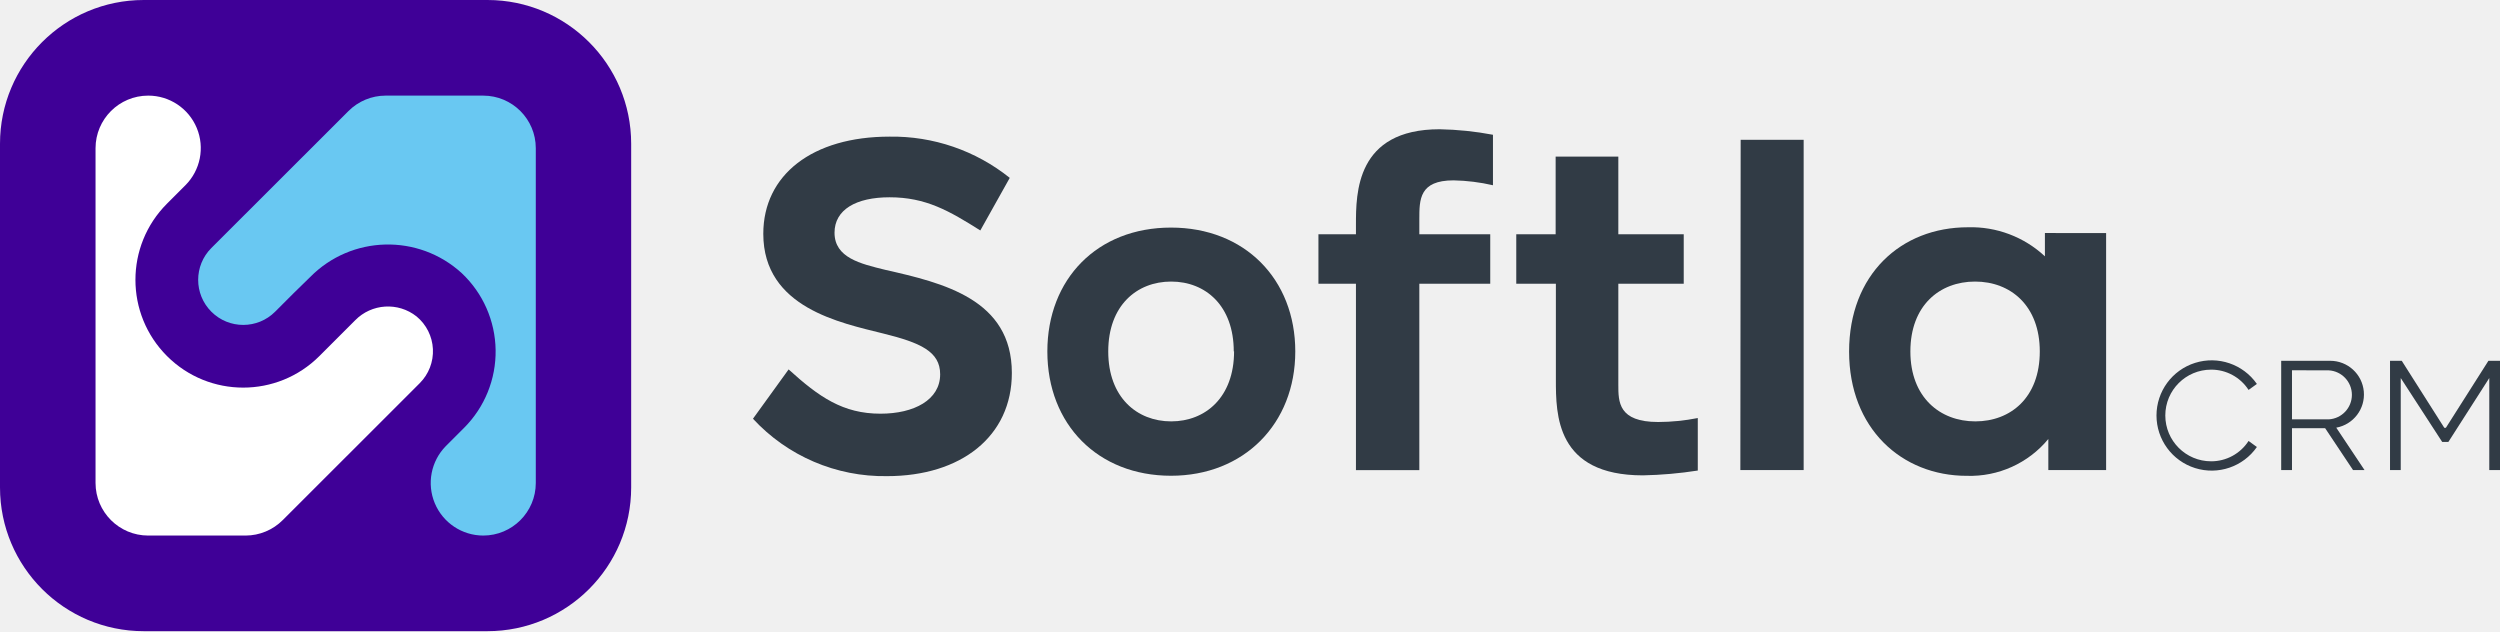
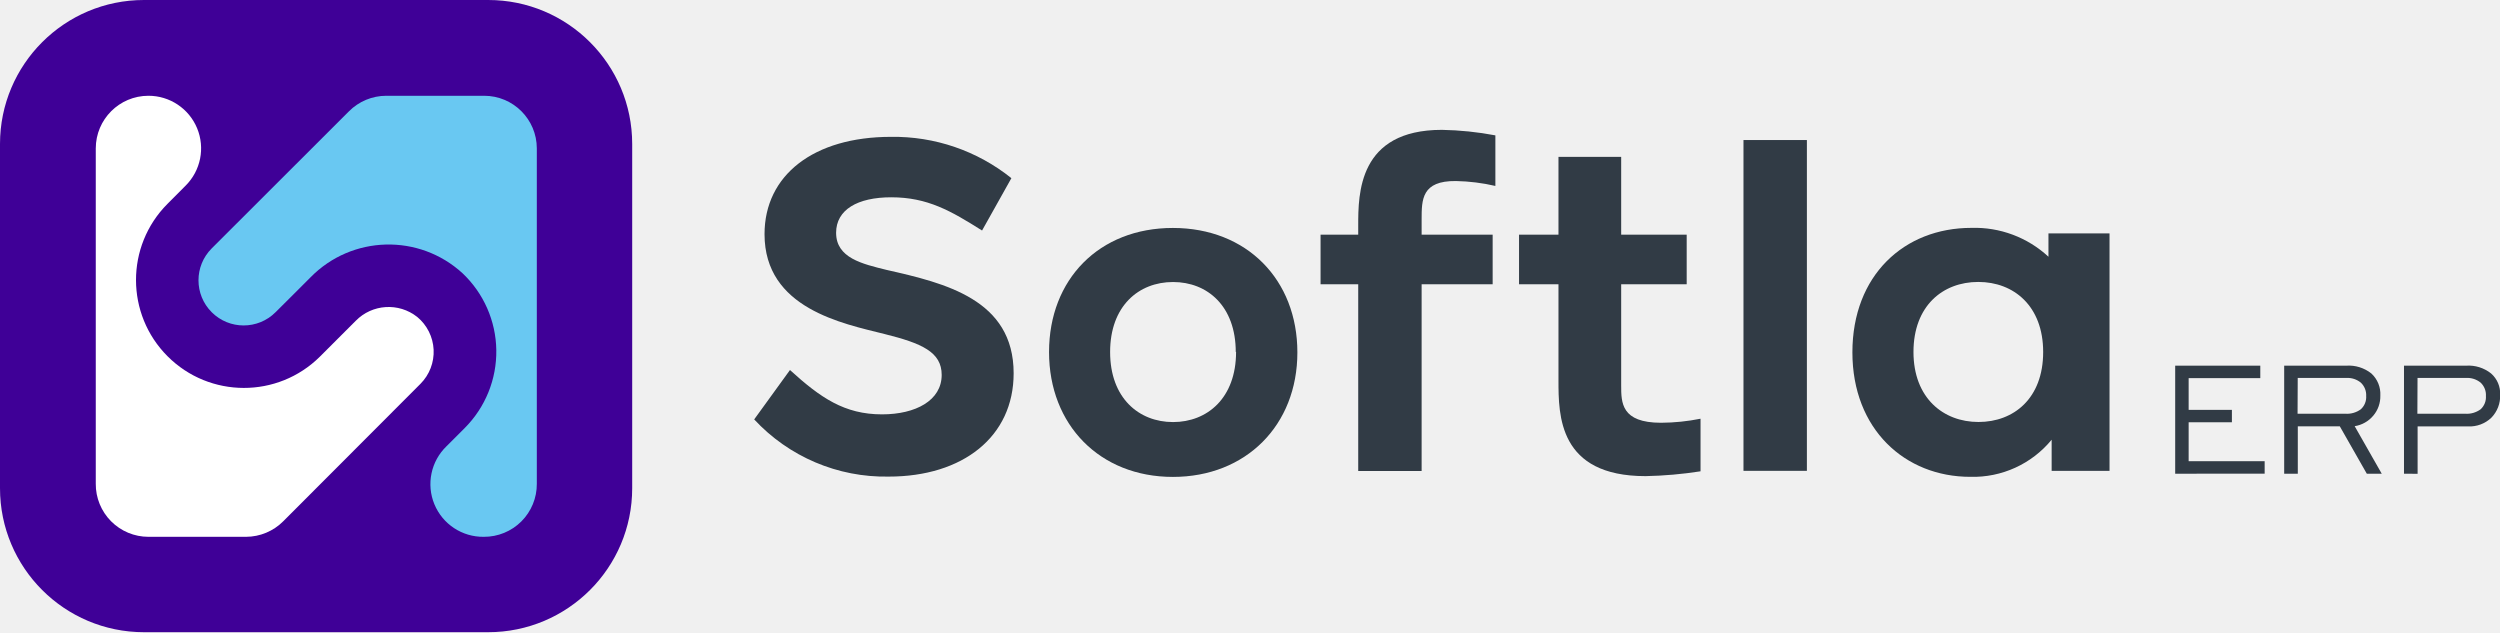
- <svg xmlns="http://www.w3.org/2000/svg" id="Capa_1" data-name="Capa 1" viewBox="0 0 321.86 81.26">
+ <svg xmlns="http://www.w3.org/2000/svg" id="Capa_1" data-name="Capa 1" viewBox="0 0 321.34 81.26">
  <defs>
    <style>.cls-1{fill:#3f0097;}.cls-2{fill:#313b45;}.cls-3{fill:#fff;}.cls-4{fill:#69c8f2;}.cls-5{fill:#221e20;}</style>
  </defs>
  <rect class="cls-1" width="81.26" height="81.26" rx="18.51" />
-   <path class="cls-2" d="M101.73,58.24l4.59-6.35c3.92,3.56,7,5.7,11.83,5.7,4.33,0,7.68-1.78,7.68-5.07,0-2.94-2.55-4.07-7.32-5.25-5.43-1.37-15.45-3.29-15.45-12.84,0-7.59,6.32-12.51,16.25-12.51a24.16,24.16,0,0,1,15.48,5.31L131,34c-4-2.52-7-4.27-11.68-4.27-4.33,0-7.09,1.6-7.09,4.56,0,3.23,3.35,4,6.53,4.78,7.47,1.69,16.3,3.79,16.3,13.28,0,8.15-6.52,13.28-16.07,13.28A23,23,0,0,1,101.73,58.24Z" transform="translate(-4.79 -4.33)" />
-   <path class="cls-2" d="M139.63,49.58c0-9.34,6.43-15.95,15.92-15.95s16,6.64,16,15.95-6.61,16-16,16S139.63,59,139.63,49.58Zm24,0c0-5.9-3.64-9-8.06-9s-8.1,3.08-8.1,9,3.71,9,8.1,9S163.67,55.51,163.67,49.55Z" transform="translate(-4.79 -4.33)" />
-   <path class="cls-2" d="M187.52,32.56v1.93h9.13v6.37h-9.13v24h-8.16v-24h-4.83V34.49h4.83V33.27c0-4.06,0-12.3,10.77-12.3a40.83,40.83,0,0,1,6.87.71v6.5a24.61,24.61,0,0,0-5.07-.63C187.52,27.55,187.52,30,187.52,32.56Z" transform="translate(-4.79 -4.33)" />
-   <path class="cls-2" d="M223.37,58.15v6.76a52.55,52.55,0,0,1-7.06.62c-11.21,0-11.21-7.83-11.21-12.33V40.86H200V34.49h5.07v-10h8.07v10h8.42v6.37h-8.42v13c0,2.22,0,4.8,5.13,4.8A26.48,26.48,0,0,0,223.37,58.15Z" transform="translate(-4.79 -4.33)" />
-   <path class="cls-2" d="M228.89,22.33H237V64.85h-8.15Z" transform="translate(-4.79 -4.33)" />
-   <path class="cls-2" d="M275.94,34.34V64.85H268.5v-4A13.06,13.06,0,0,1,258,65.59c-8.39,0-15.15-6.11-15.15-16s6.65-16,15.3-16a13.94,13.94,0,0,1,9.91,3.74v-3ZM267.4,49.58c0-5.9-3.76-9-8.33-9s-8.33,3.08-8.33,9,3.83,9,8.36,9S267.4,55.54,267.4,49.58Z" transform="translate(-4.79 -4.33)" />
-   <path class="cls-2" d="M294.28,61.1l1.07.78a7.1,7.1,0,1,1,0-8.12l-1.07.77a5.71,5.71,0,0,0-4.82-2.61,5.9,5.9,0,0,0,0,11.8A5.72,5.72,0,0,0,294.28,61.1Z" transform="translate(-4.79 -4.33)" />
-   <path class="cls-2" d="M307.73,64.85l-3.59-5.39h-4.27v5.39h-1.39V50.78h6.31a4.34,4.34,0,0,1,.78,8.61l3.64,5.46ZM299.87,52v6.32h4.73a3.16,3.16,0,0,0,0-6.31Z" transform="translate(-4.79 -4.33)" />
-   <path class="cls-2" d="M319.68,59.41l5.48-8.63h1.49V64.85h-1.38V53h0L320,61.23h-.79L313.87,53h0V64.85h-1.38V50.78H314l5.48,8.63Z" transform="translate(-4.79 -4.33)" />
-   <path class="cls-3" d="M58.83,53.66a5.81,5.81,0,0,0-.41-8.59,5.92,5.92,0,0,0-7.91.5l-2.24,2.24h0l-2.36,2.36A13.87,13.87,0,0,1,26.29,30.55l2.36-2.36a6.76,6.76,0,0,0-4.78-11.55h0a6.78,6.78,0,0,0-6.78,6.77v43.1a6.78,6.78,0,0,0,6.78,6.77H36.41a6.78,6.78,0,0,0,4.79-2Z" transform="translate(-4.79 -4.33)" />
-   <path class="cls-4" d="M54.43,16.64a6.77,6.77,0,0,0-4.79,2L32,36.26a5.8,5.8,0,0,0,8.21,8.2l2.35-2.35h0L44.72,40a14.07,14.07,0,0,1,19.52-.5,13.88,13.88,0,0,1,.3,19.91l-2.36,2.36A6.77,6.77,0,0,0,67,73.28h0a6.77,6.77,0,0,0,6.77-6.77V23.41A6.77,6.77,0,0,0,67,16.64Z" transform="translate(-4.79 -4.33)" />
-   <path class="cls-5" d="M67,50.13" transform="translate(-4.79 -4.33)" />
+   <path class="cls-2" d="M96.94,53.91l4.6-6.35c3.91,3.56,7,5.7,11.83,5.7,4.32,0,7.67-1.78,7.67-5.07,0-2.94-2.55-4.06-7.32-5.25-5.42-1.36-15.45-3.29-15.45-12.84,0-7.59,6.32-12.51,16.25-12.51A24.16,24.16,0,0,1,130,22.9l-3.77,6.73c-4-2.52-7-4.27-11.68-4.27-4.33,0-7.08,1.6-7.08,4.56,0,3.24,3.35,4,6.52,4.78,7.47,1.69,16.3,3.79,16.3,13.28,0,8.15-6.52,13.28-16.06,13.28A23,23,0,0,1,96.94,53.91Z" />
+   <path class="cls-2" d="M134.84,45.25c0-9.34,6.43-15.95,15.92-15.95s16,6.64,16,16-6.61,16-16,16S134.84,54.62,134.84,45.25Zm24,0c0-5.9-3.64-9-8.06-9s-8.09,3.08-8.09,9,3.7,9,8.09,9S158.88,51.18,158.88,45.22Z" />
+   <path class="cls-2" d="M182.73,28.23v1.93h9.13v6.38h-9.13v24h-8.15v-24h-4.84V30.16h4.84V29c0-4.07,0-12.31,10.76-12.31a40.83,40.83,0,0,1,6.87.71v6.5a24.51,24.51,0,0,0-5.06-.63C182.73,23.22,182.73,25.65,182.73,28.23Z" />
+   <path class="cls-2" d="M218.58,53.82v6.76a52.4,52.4,0,0,1-7.06.62c-11.2,0-11.2-7.82-11.2-12.33V36.54h-5.07V30.16h5.07v-10h8.06v10h8.42v6.38h-8.42v13c0,2.22,0,4.8,5.13,4.8A26.48,26.48,0,0,0,218.58,53.82Z" />
+   <path class="cls-2" d="M224.1,18h8.15V60.52H224.1Z" />
+   <path class="cls-2" d="M271.15,30V60.52h-7.44v-4a13.06,13.06,0,0,1-10.46,4.77c-8.39,0-15.15-6.11-15.15-16s6.64-16,15.29-16A13.94,13.94,0,0,1,263.3,33V30Zm-8.53,15.24c0-5.9-3.77-9-8.34-9s-8.33,3.08-8.33,9,3.83,9,8.36,9S262.62,51.21,262.62,45.25Z" />
+   <path class="cls-3" d="M54.05,49.33a5.82,5.82,0,0,0-.42-8.59,5.92,5.92,0,0,0-7.91.5l-2.24,2.24h0l-2.36,2.36A13.87,13.87,0,0,1,21.51,26.22l2.35-2.36a6.76,6.76,0,0,0-4.78-11.55h0a6.77,6.77,0,0,0-6.77,6.77v43.1A6.77,6.77,0,0,0,19.08,69H31.62a6.78,6.78,0,0,0,4.79-2Z" />
+   <path class="cls-4" d="M49.64,12.31a6.77,6.77,0,0,0-4.79,2L27.21,31.93a5.8,5.8,0,1,0,8.21,8.2l2.36-2.35h0l2.15-2.15a14.06,14.06,0,0,1,19.52-.51A13.88,13.88,0,0,1,59.75,55l-2.36,2.36A6.77,6.77,0,0,0,62.18,69h0A6.77,6.77,0,0,0,69,62.18V19.08a6.77,6.77,0,0,0-6.77-6.77Z" />
+   <path class="cls-5" d="M62.21,45.8" />
+   <path class="cls-2" d="M279.59,60.89V47h10.94v1.6h-9.21v4.08h5.56v1.6h-5.56v5h9.77v1.6Z" />
+   <path class="cls-2" d="M293.6,60.89V47h8a4.67,4.67,0,0,1,3.2,1,3.6,3.6,0,0,1,1.16,2.85,3.84,3.84,0,0,1-.91,2.58,3.92,3.92,0,0,1-2.39,1.35l3.48,6.11h-1.92l-3.47-6.09h-5.4v6.09Zm1.72-7.71h6.14a3,3,0,0,0,2-.58,2.13,2.13,0,0,0,.68-1.7,2.2,2.2,0,0,0-.68-1.71,2.7,2.7,0,0,0-1.89-.61h-6.23Z" />
+   <path class="cls-2" d="M309,60.89V47h8a4.66,4.66,0,0,1,3.19,1,3.44,3.44,0,0,1,1.17,2.75,4,4,0,0,1-1.13,2.94,4.05,4.05,0,0,1-3,1.12h-6.48v6.09Zm1.72-7.71h6.14a3,3,0,0,0,2-.58,2.13,2.13,0,0,0,.67-1.7,2.19,2.19,0,0,0-.67-1.71,2.71,2.71,0,0,0-1.9-.61h-6.22Z" />
</svg>
